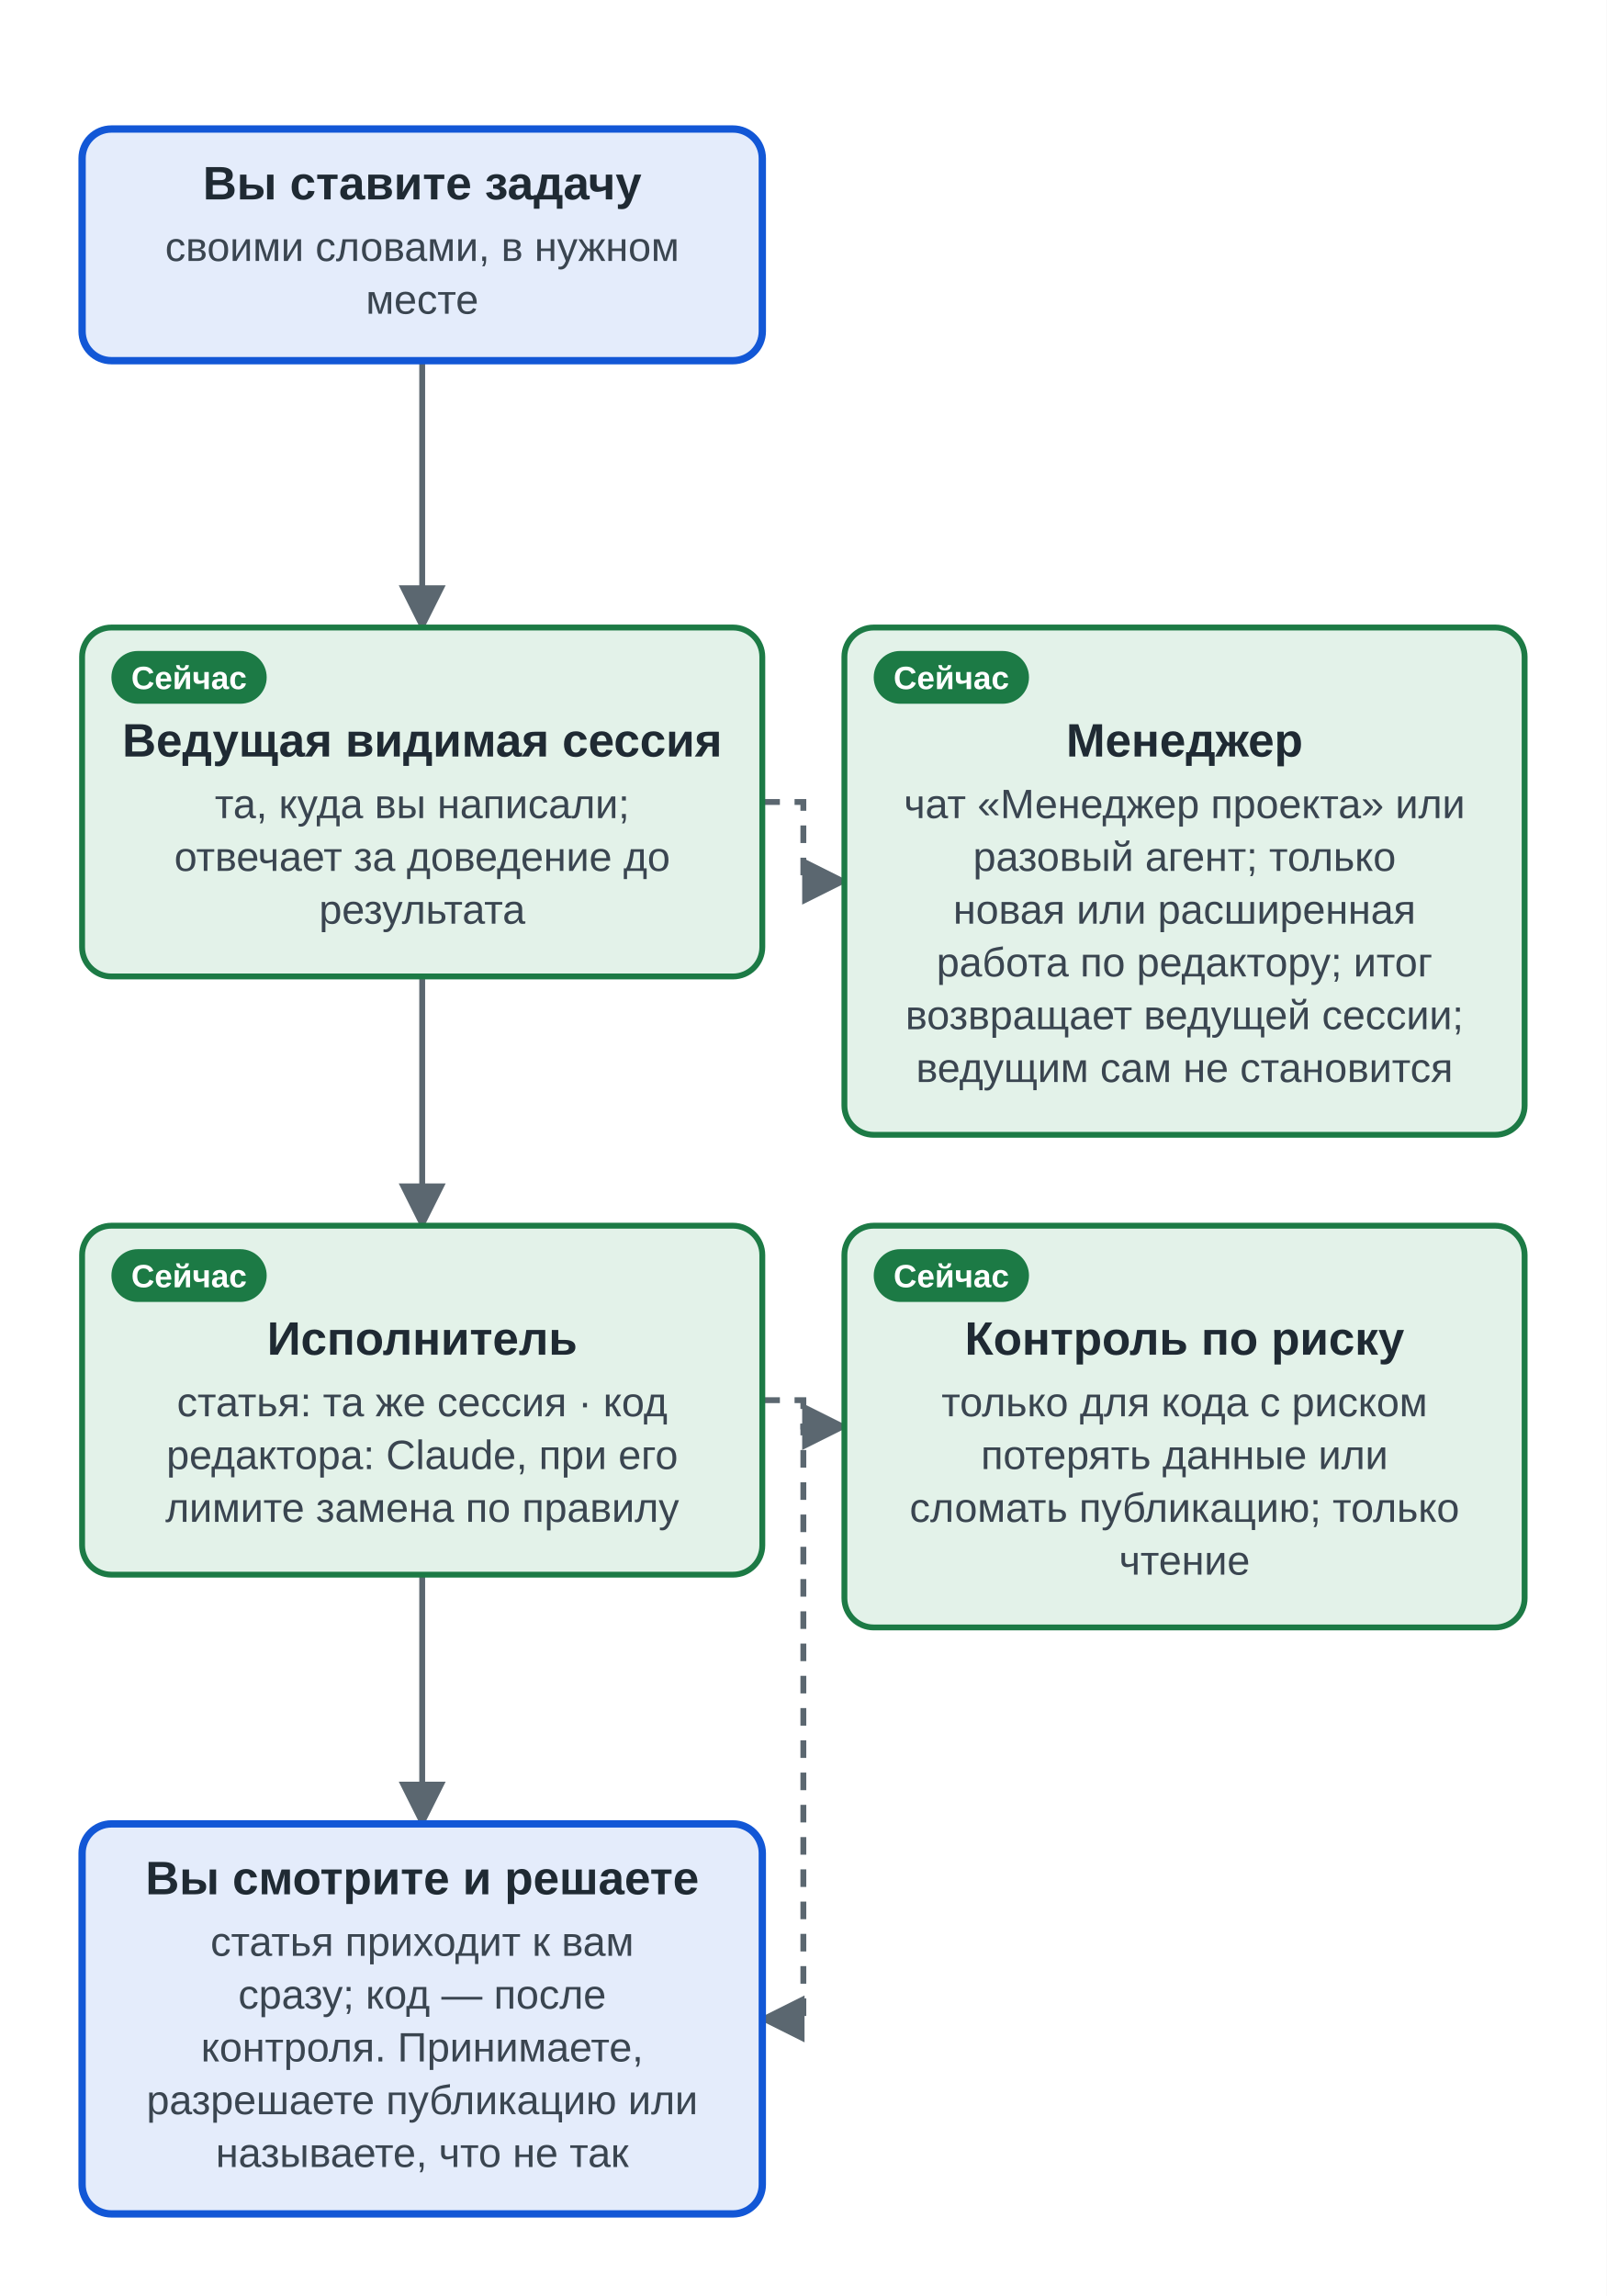
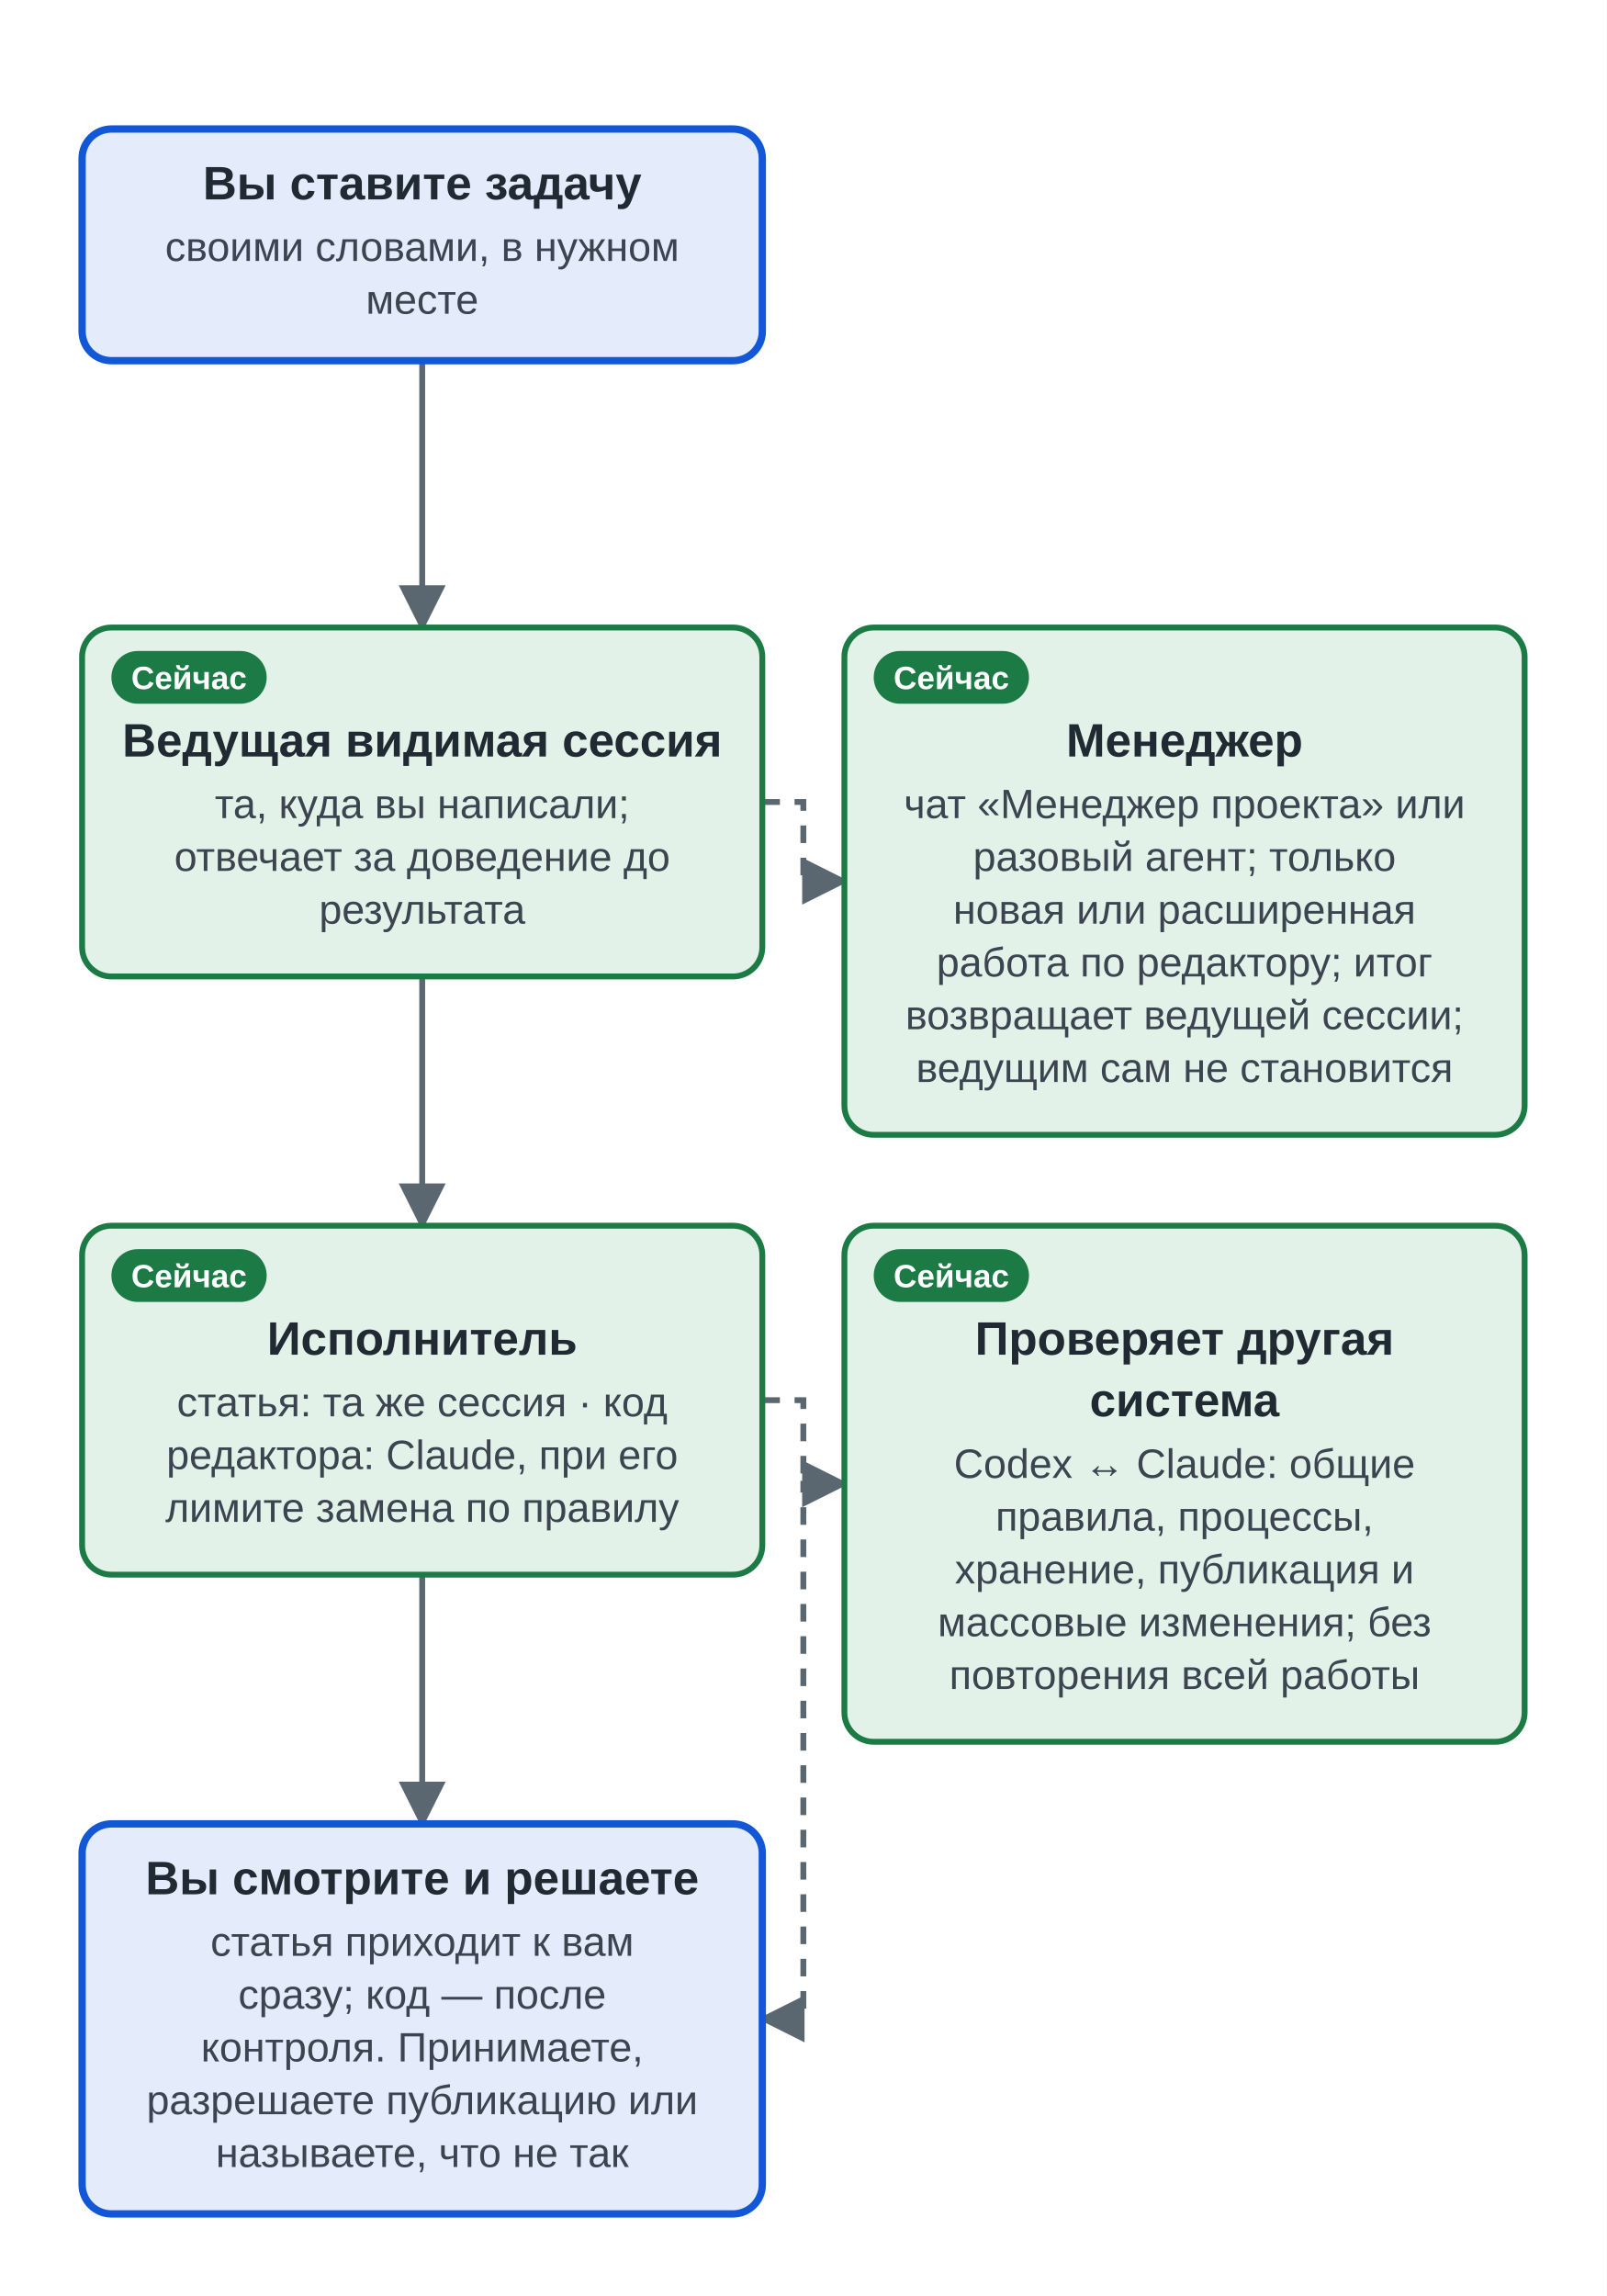
<svg xmlns="http://www.w3.org/2000/svg" viewBox="0 0 548 783" width="548" height="783" font-family="Segoe UI, Arial, sans-serif" font-size="16" role="img" aria-label="Кто что делает">
  <defs>
    <marker id="ai-roles-v-arr" viewBox="0 0 10 10" refX="9" refY="5" markerWidth="8" markerHeight="8" orient="auto-start-reverse">
      <path d="M 0 0 L 10 5 L 0 10 z" fill="#5b6770" />
    </marker>
  </defs>
  <rect x="0" y="0" width="548" height="783" fill="#ffffff" />
  <path d="M 144 123 L 144 214" fill="none" stroke="#5b6770" stroke-width="2" marker-end="url(#ai-roles-v-arr)" />
  <path d="M 260 273.5 L 274 273.5 L 274 300.5 L 288 300.5" fill="none" stroke="#5b6770" stroke-width="2" stroke-dasharray="6 5" marker-end="url(#ai-roles-v-arr)" />
  <path d="M 144 333 L 144 418" fill="none" stroke="#5b6770" stroke-width="2" marker-end="url(#ai-roles-v-arr)" />
  <path d="M 144 537 L 144 622" fill="none" stroke="#5b6770" stroke-width="2" marker-end="url(#ai-roles-v-arr)" />
-   <path d="M 260 477.5 L 274 477.5 L 274 486.5 L 288 486.5" fill="none" stroke="#5b6770" stroke-width="2" stroke-dasharray="6 5" marker-end="url(#ai-roles-v-arr)" />
-   <path d="M 288 486.5 L 274 486.5 L 274 688.5 L 260 688.5" fill="none" stroke="#5b6770" stroke-width="2" stroke-dasharray="6 5" marker-end="url(#ai-roles-v-arr)" />
+   <path d="M 260 477.5 L 274 477.5 L 274 506 L 288 506" fill="none" stroke="#5b6770" stroke-width="2" stroke-dasharray="6 5" marker-end="url(#ai-roles-v-arr)" />
+   <path d="M 288 506 L 274 506 L 274 688.5 L 260 688.5" fill="none" stroke="#5b6770" stroke-width="2" stroke-dasharray="6 5" marker-end="url(#ai-roles-v-arr)" />
  <rect x="28" y="44" width="232" height="79" rx="10" fill="#e4ecfb" stroke="#1257d6" stroke-width="2.5" />
  <text x="144" y="68" text-anchor="middle" font-weight="700" fill="#1f2a33">Вы ставите задачу</text>
  <text x="144" y="89" text-anchor="middle" font-size="14" fill="#3a4550">своими словами, в нужном</text>
  <text x="144" y="107" text-anchor="middle" font-size="14" fill="#3a4550">месте</text>
  <rect x="28" y="214" width="232" height="119" rx="10" fill="#e3f2e9" stroke="#1c7a45" stroke-width="2" />
  <rect x="38" y="222" width="52.96" height="18" rx="9" fill="#1c7a45" />
  <text x="64.48" y="235" text-anchor="middle" font-size="11" font-weight="700" fill="#fff">Сейчас</text>
  <text x="144" y="258" text-anchor="middle" font-weight="700" fill="#1f2a33">Ведущая видимая сессия</text>
  <text x="144" y="279" text-anchor="middle" font-size="14" fill="#3a4550">та, куда вы написали;</text>
  <text x="144" y="297" text-anchor="middle" font-size="14" fill="#3a4550">отвечает за доведение до</text>
  <text x="144" y="315" text-anchor="middle" font-size="14" fill="#3a4550">результата</text>
  <rect x="288" y="214" width="232" height="173" rx="10" fill="#e3f2e9" stroke="#1c7a45" stroke-width="2" />
  <rect x="298" y="222" width="52.96" height="18" rx="9" fill="#1c7a45" />
  <text x="324.48" y="235" text-anchor="middle" font-size="11" font-weight="700" fill="#fff">Сейчас</text>
  <text x="404" y="258" text-anchor="middle" font-weight="700" fill="#1f2a33">Менеджер</text>
  <text x="404" y="279" text-anchor="middle" font-size="14" fill="#3a4550">чат «Менеджер проекта» или</text>
  <text x="404" y="297" text-anchor="middle" font-size="14" fill="#3a4550">разовый агент; только</text>
  <text x="404" y="315" text-anchor="middle" font-size="14" fill="#3a4550">новая или расширенная</text>
  <text x="404" y="333" text-anchor="middle" font-size="14" fill="#3a4550">работа по редактору; итог</text>
  <text x="404" y="351" text-anchor="middle" font-size="14" fill="#3a4550">возвращает ведущей сессии;</text>
  <text x="404" y="369" text-anchor="middle" font-size="14" fill="#3a4550">ведущим сам не становится</text>
  <rect x="28" y="418" width="232" height="119" rx="10" fill="#e3f2e9" stroke="#1c7a45" stroke-width="2" />
  <rect x="38" y="426" width="52.96" height="18" rx="9" fill="#1c7a45" />
  <text x="64.48" y="439" text-anchor="middle" font-size="11" font-weight="700" fill="#fff">Сейчас</text>
  <text x="144" y="462" text-anchor="middle" font-weight="700" fill="#1f2a33">Исполнитель</text>
  <text x="144" y="483" text-anchor="middle" font-size="14" fill="#3a4550">статья: та же сессия · код</text>
  <text x="144" y="501" text-anchor="middle" font-size="14" fill="#3a4550">редактора: Claude, при его</text>
  <text x="144" y="519" text-anchor="middle" font-size="14" fill="#3a4550">лимите замена по правилу</text>
-   <rect x="288" y="418" width="232" height="137" rx="10" fill="#e3f2e9" stroke="#1c7a45" stroke-width="2" />
+   <rect x="288" y="418" width="232" height="176" rx="10" fill="#e3f2e9" stroke="#1c7a45" stroke-width="2" />
  <rect x="298" y="426" width="52.96" height="18" rx="9" fill="#1c7a45" />
  <text x="324.48" y="439" text-anchor="middle" font-size="11" font-weight="700" fill="#fff">Сейчас</text>
-   <text x="404" y="462" text-anchor="middle" font-weight="700" fill="#1f2a33">Контроль по риску</text>
-   <text x="404" y="483" text-anchor="middle" font-size="14" fill="#3a4550">только для кода с риском</text>
-   <text x="404" y="501" text-anchor="middle" font-size="14" fill="#3a4550">потерять данные или</text>
-   <text x="404" y="519" text-anchor="middle" font-size="14" fill="#3a4550">сломать публикацию; только</text>
-   <text x="404" y="537" text-anchor="middle" font-size="14" fill="#3a4550">чтение</text>
+   <text x="404" y="462" text-anchor="middle" font-weight="700" fill="#1f2a33">Проверяет другая</text>
+   <text x="404" y="483" text-anchor="middle" font-weight="700" fill="#1f2a33">система</text>
+   <text x="404" y="504" text-anchor="middle" font-size="14" fill="#3a4550">Codex ↔ Claude: общие</text>
+   <text x="404" y="522" text-anchor="middle" font-size="14" fill="#3a4550">правила, процессы,</text>
+   <text x="404" y="540" text-anchor="middle" font-size="14" fill="#3a4550">хранение, публикация и</text>
+   <text x="404" y="558" text-anchor="middle" font-size="14" fill="#3a4550">массовые изменения; без</text>
+   <text x="404" y="576" text-anchor="middle" font-size="14" fill="#3a4550">повторения всей работы</text>
  <rect x="28" y="622" width="232" height="133" rx="10" fill="#e4ecfb" stroke="#1257d6" stroke-width="2.5" />
  <text x="144" y="646" text-anchor="middle" font-weight="700" fill="#1f2a33">Вы смотрите и решаете</text>
  <text x="144" y="667" text-anchor="middle" font-size="14" fill="#3a4550">статья приходит к вам</text>
  <text x="144" y="685" text-anchor="middle" font-size="14" fill="#3a4550">сразу; код — после</text>
  <text x="144" y="703" text-anchor="middle" font-size="14" fill="#3a4550">контроля. Принимаете,</text>
  <text x="144" y="721" text-anchor="middle" font-size="14" fill="#3a4550">разрешаете публикацию или</text>
  <text x="144" y="739" text-anchor="middle" font-size="14" fill="#3a4550">называете, что не так</text>
</svg>
